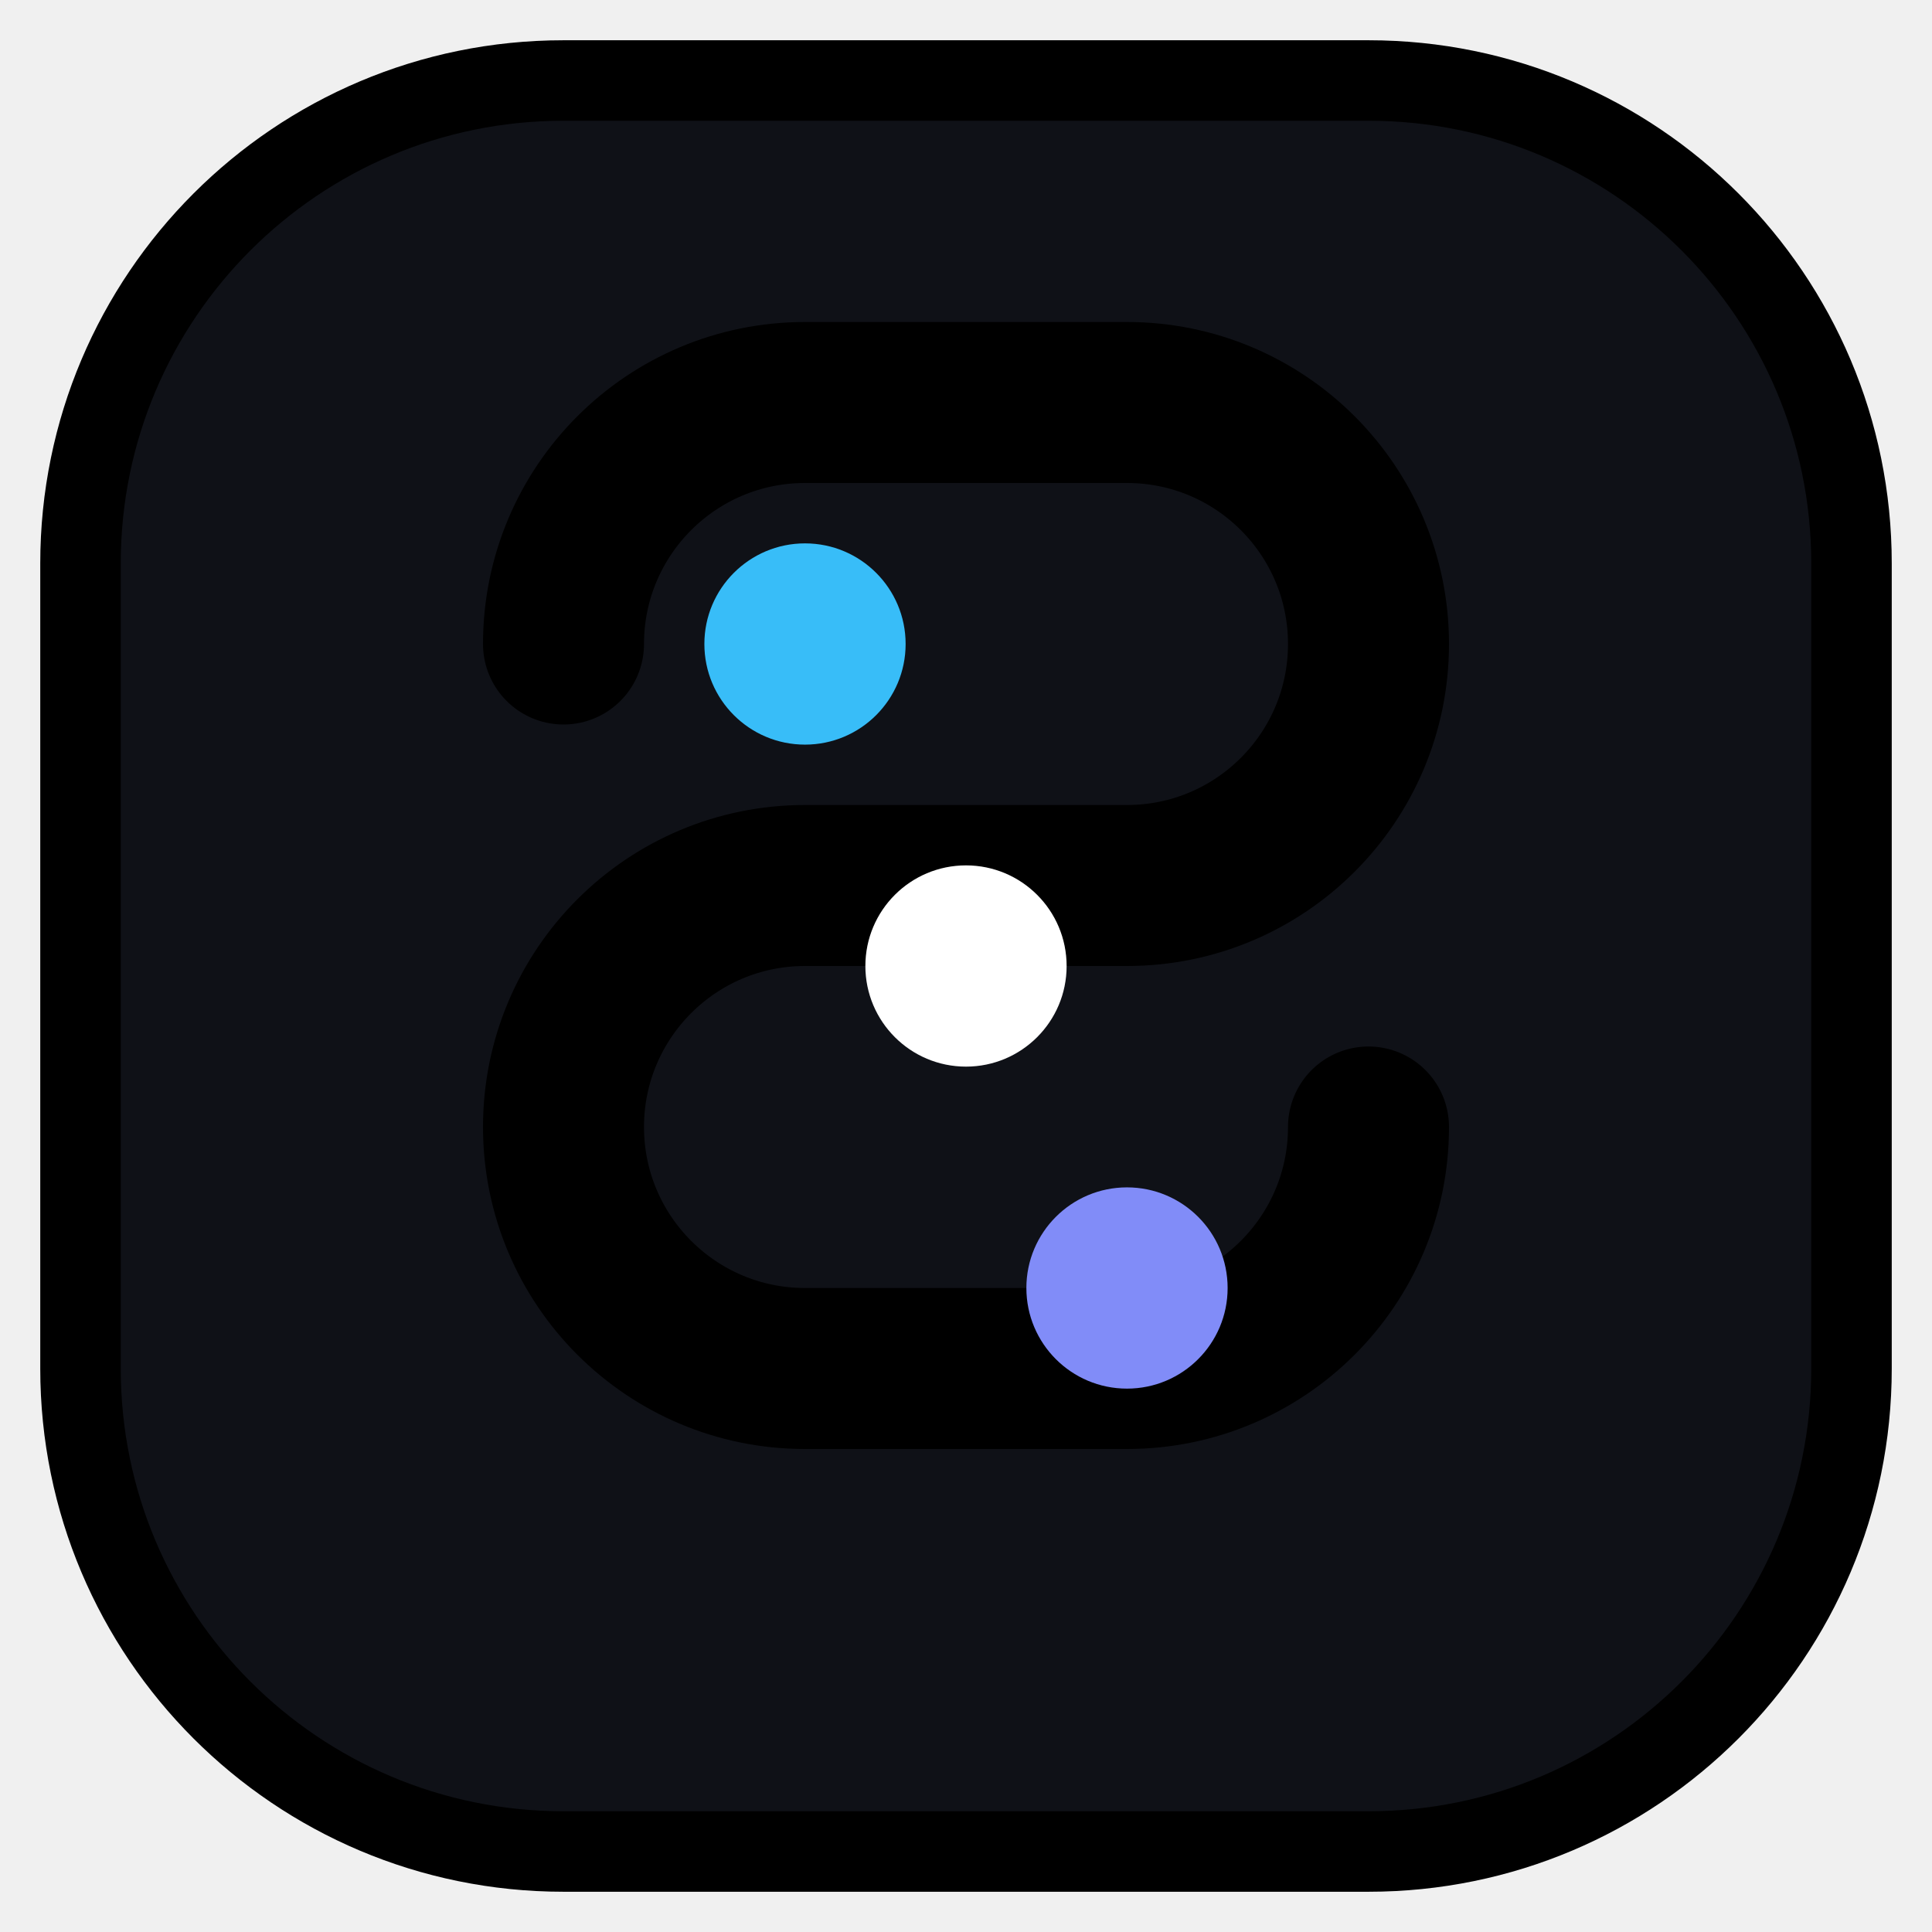
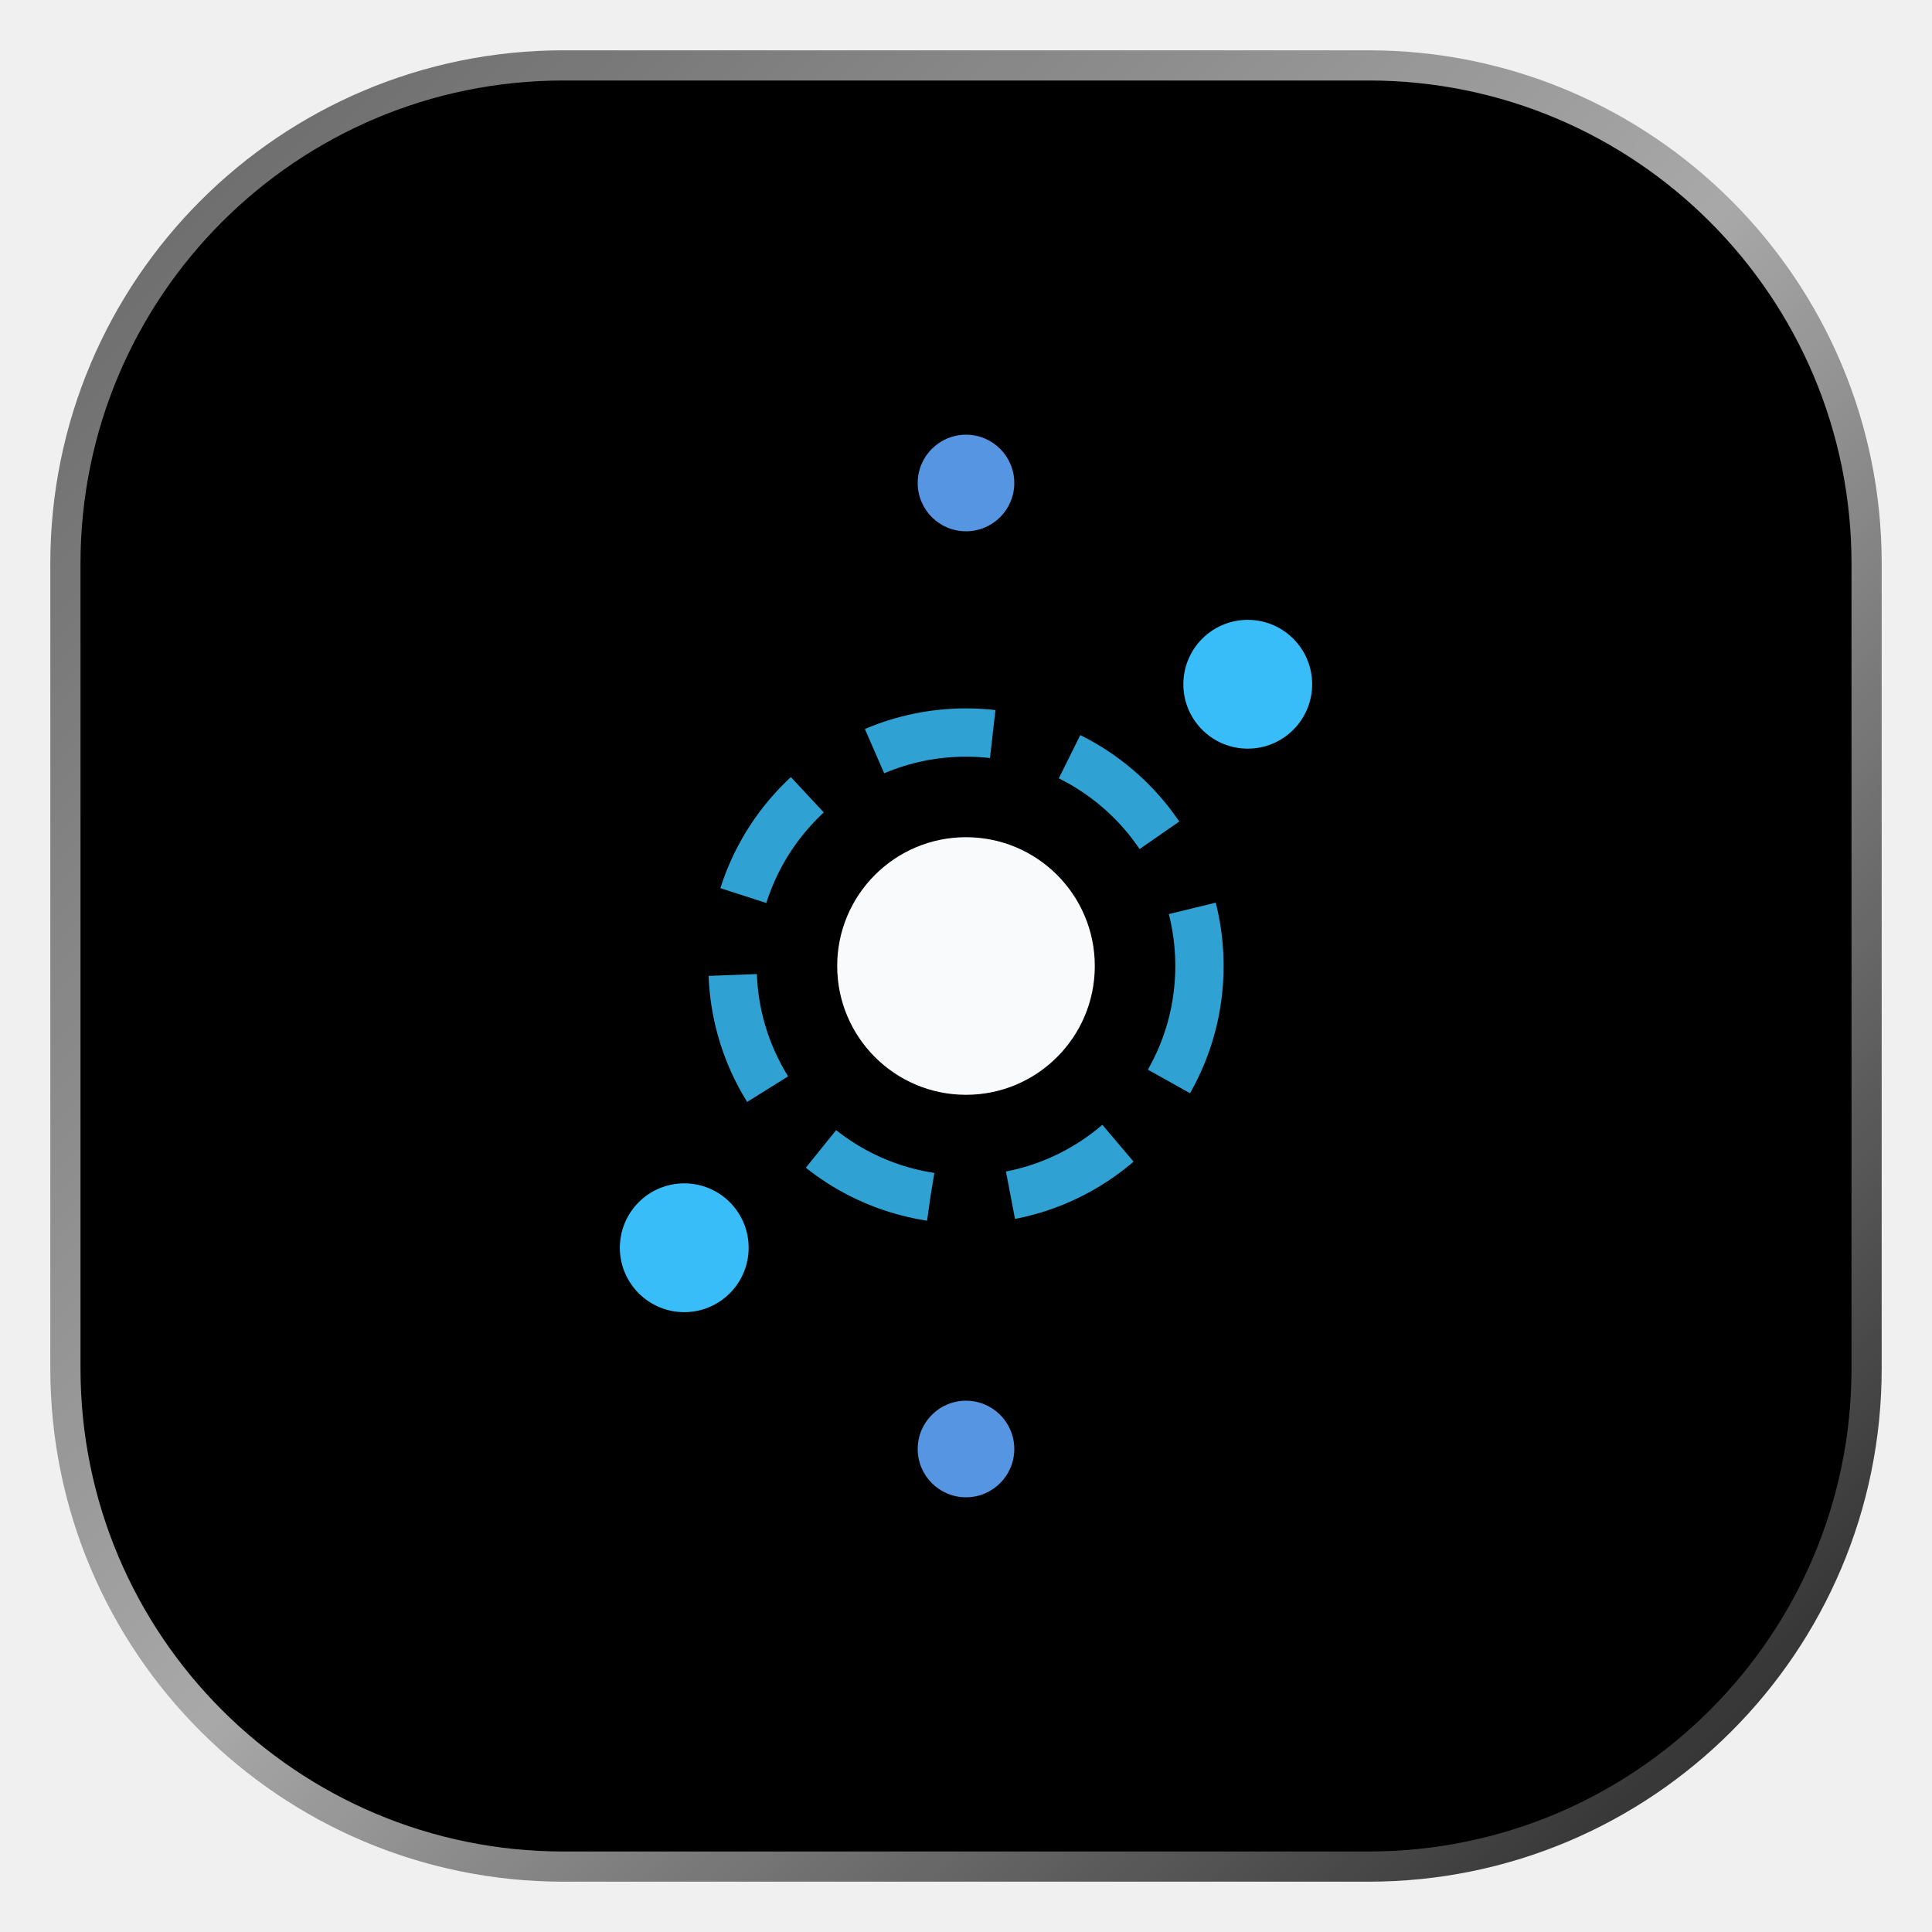
<svg xmlns="http://www.w3.org/2000/svg" width="48" height="48" viewBox="0 0 48 48" fill="none">
  <defs>
-     <linearGradient id="sm-fav-gradient" x1="4" y1="4" x2="44" y2="44" gradientUnits="userSpaceOnUse">
+     <linearGradient id="sm-fav-bg" x1="0" y1="0" x2="48" y2="48" gradientUnits="userSpaceOnUse">
+       <stop offset="0%" stopColor="#1B2436" />
+       <stop offset="100%" stopColor="#121824" />
+     </linearGradient>
+     <linearGradient id="sm-fav-border" x1="0" y1="0" x2="48" y2="48" gradientUnits="userSpaceOnUse">
+       <stop offset="0%" stopColor="#38bdf8" stop-opacity="0.6" />
+       <stop offset="50%" stopColor="#0284C7" stop-opacity="0.3" />
+       <stop offset="100%" stopColor="#1e293b" stop-opacity="0.9" />
+     </linearGradient>
+     <linearGradient id="sm-fav-hand-1" x1="13" y1="12" x2="35" y2="25" gradientUnits="userSpaceOnUse">
      <stop offset="0%" stopColor="#38bdf8" />
-       <stop offset="50%" stopColor="#3b82f6" />
-       <stop offset="100%" stopColor="#6366f1" />
+       <stop offset="100%" stopColor="#0284C7" />
+     </linearGradient>
+     <linearGradient id="sm-fav-hand-2" x1="35" y1="36" x2="13" y2="25" gradientUnits="userSpaceOnUse">
+       <stop offset="0%" stopColor="#38bdf8" />
+       <stop offset="100%" stopColor="#0284C7" />
    </linearGradient>
  </defs>
-   <rect x="2" y="2" width="44" height="44" rx="12" fill="#0f1117" stroke="url(#sm-fav-gradient)" stroke-width="2" />
-   <path d="M14 16C14 12.686 16.686 10 20 10H28C31.314 10 34 12.686 34 16C34 19.314 31.314 22 28 22H20C16.686 22 14 24.686 14 28C14 31.314 16.686 34 20 34H28C31.314 34 34 31.314 34 28" stroke="url(#sm-fav-gradient)" stroke-width="4" stroke-linecap="round" stroke-linejoin="round" />
-   <circle cx="20" cy="16" r="2.5" fill="#38bdf8" />
-   <circle cx="28" cy="32" r="2.5" fill="#818cf8" />
-   <circle cx="24" cy="24" r="2.5" fill="#ffffff" />
+   <rect x="2" y="2" width="44" height="44" rx="12" fill="url(#sm-fav-bg)" stroke="url(#sm-fav-border)" stroke-width="1.5" />
+   <path d="M 13 24 C 13 17 18 12 25 12 C 30.5 12 34.5 15.5 35 20 C 35 21.5 33.8 22.5 32.3 22.5 C 31 22.5 30 21.8 29.5 20.5 C 28.5 18 26.2 16.5 24 16.5 C 19.5 16.5 17.5 19.8 17.5 23.5 C 17.5 24.8 16.5 25.8 15.2 25.8 C 14 25.8 13 25 13 24 Z" fill="url(#sm-fav-hand-1)" />
+   <path d="M 35 24 C 35 31 30 36 23 36 C 17.5 36 13.5 32.5 13 28 C 13 26.5 14.2 25.5 15.7 25.5 C 17 25.5 18 26.2 18.5 27.5 C 19.5 30 21.8 31.5 24 31.5 C 28.5 31.5 30.5 28.2 30.5 24.5 C 30.5 23.2 31.5 22.2 32.8 22.2 C 34 22.2 35 23 35 24 Z" fill="url(#sm-fav-hand-2)" />
+   <circle cx="24" cy="24" r="3.2" fill="#F8FAFC" />
+   <circle cx="24" cy="24" r="5.8" stroke="#38bdf8" stroke-width="1.2" stroke-dasharray="3 2" stroke-opacity="0.85" />
+   <circle cx="31" cy="17" r="1.6" fill="#38bdf8" />
+   <circle cx="17" cy="31" r="1.6" fill="#38bdf8" />
+   <circle cx="24" cy="12" r="1.2" fill="#60a5fa" fill-opacity="0.9" />
+   <circle cx="24" cy="36" r="1.2" fill="#60a5fa" fill-opacity="0.9" />
</svg>
